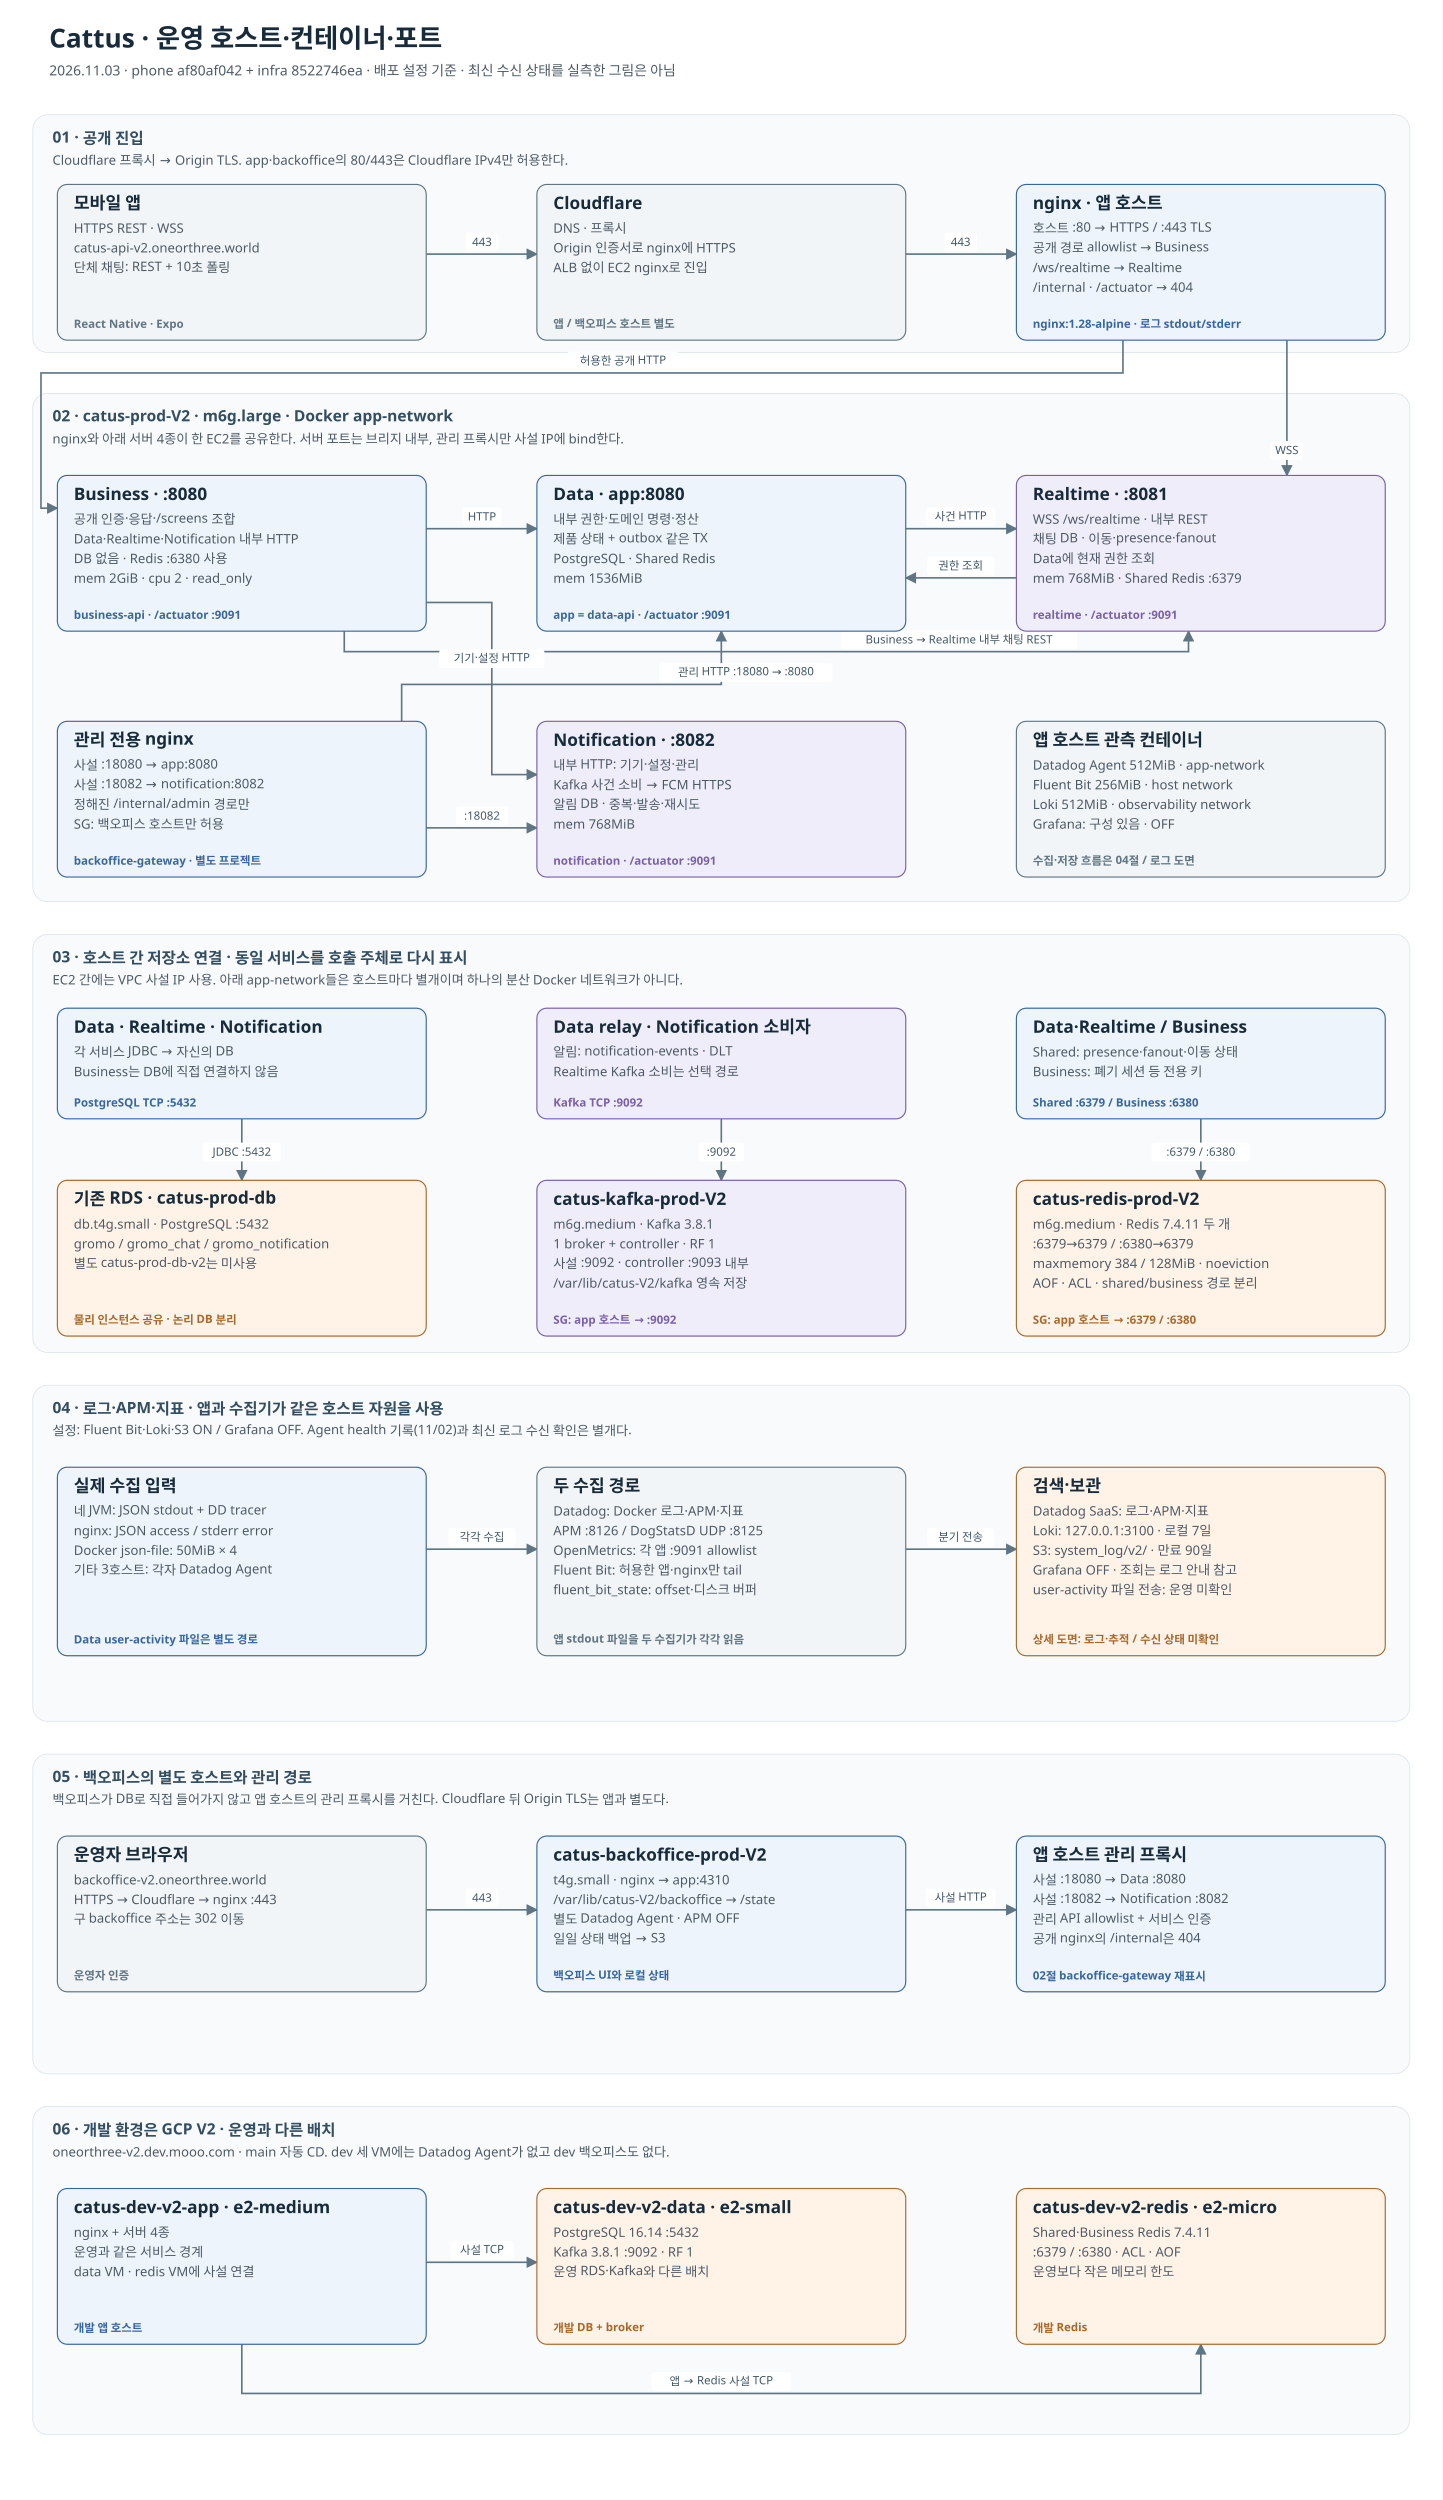
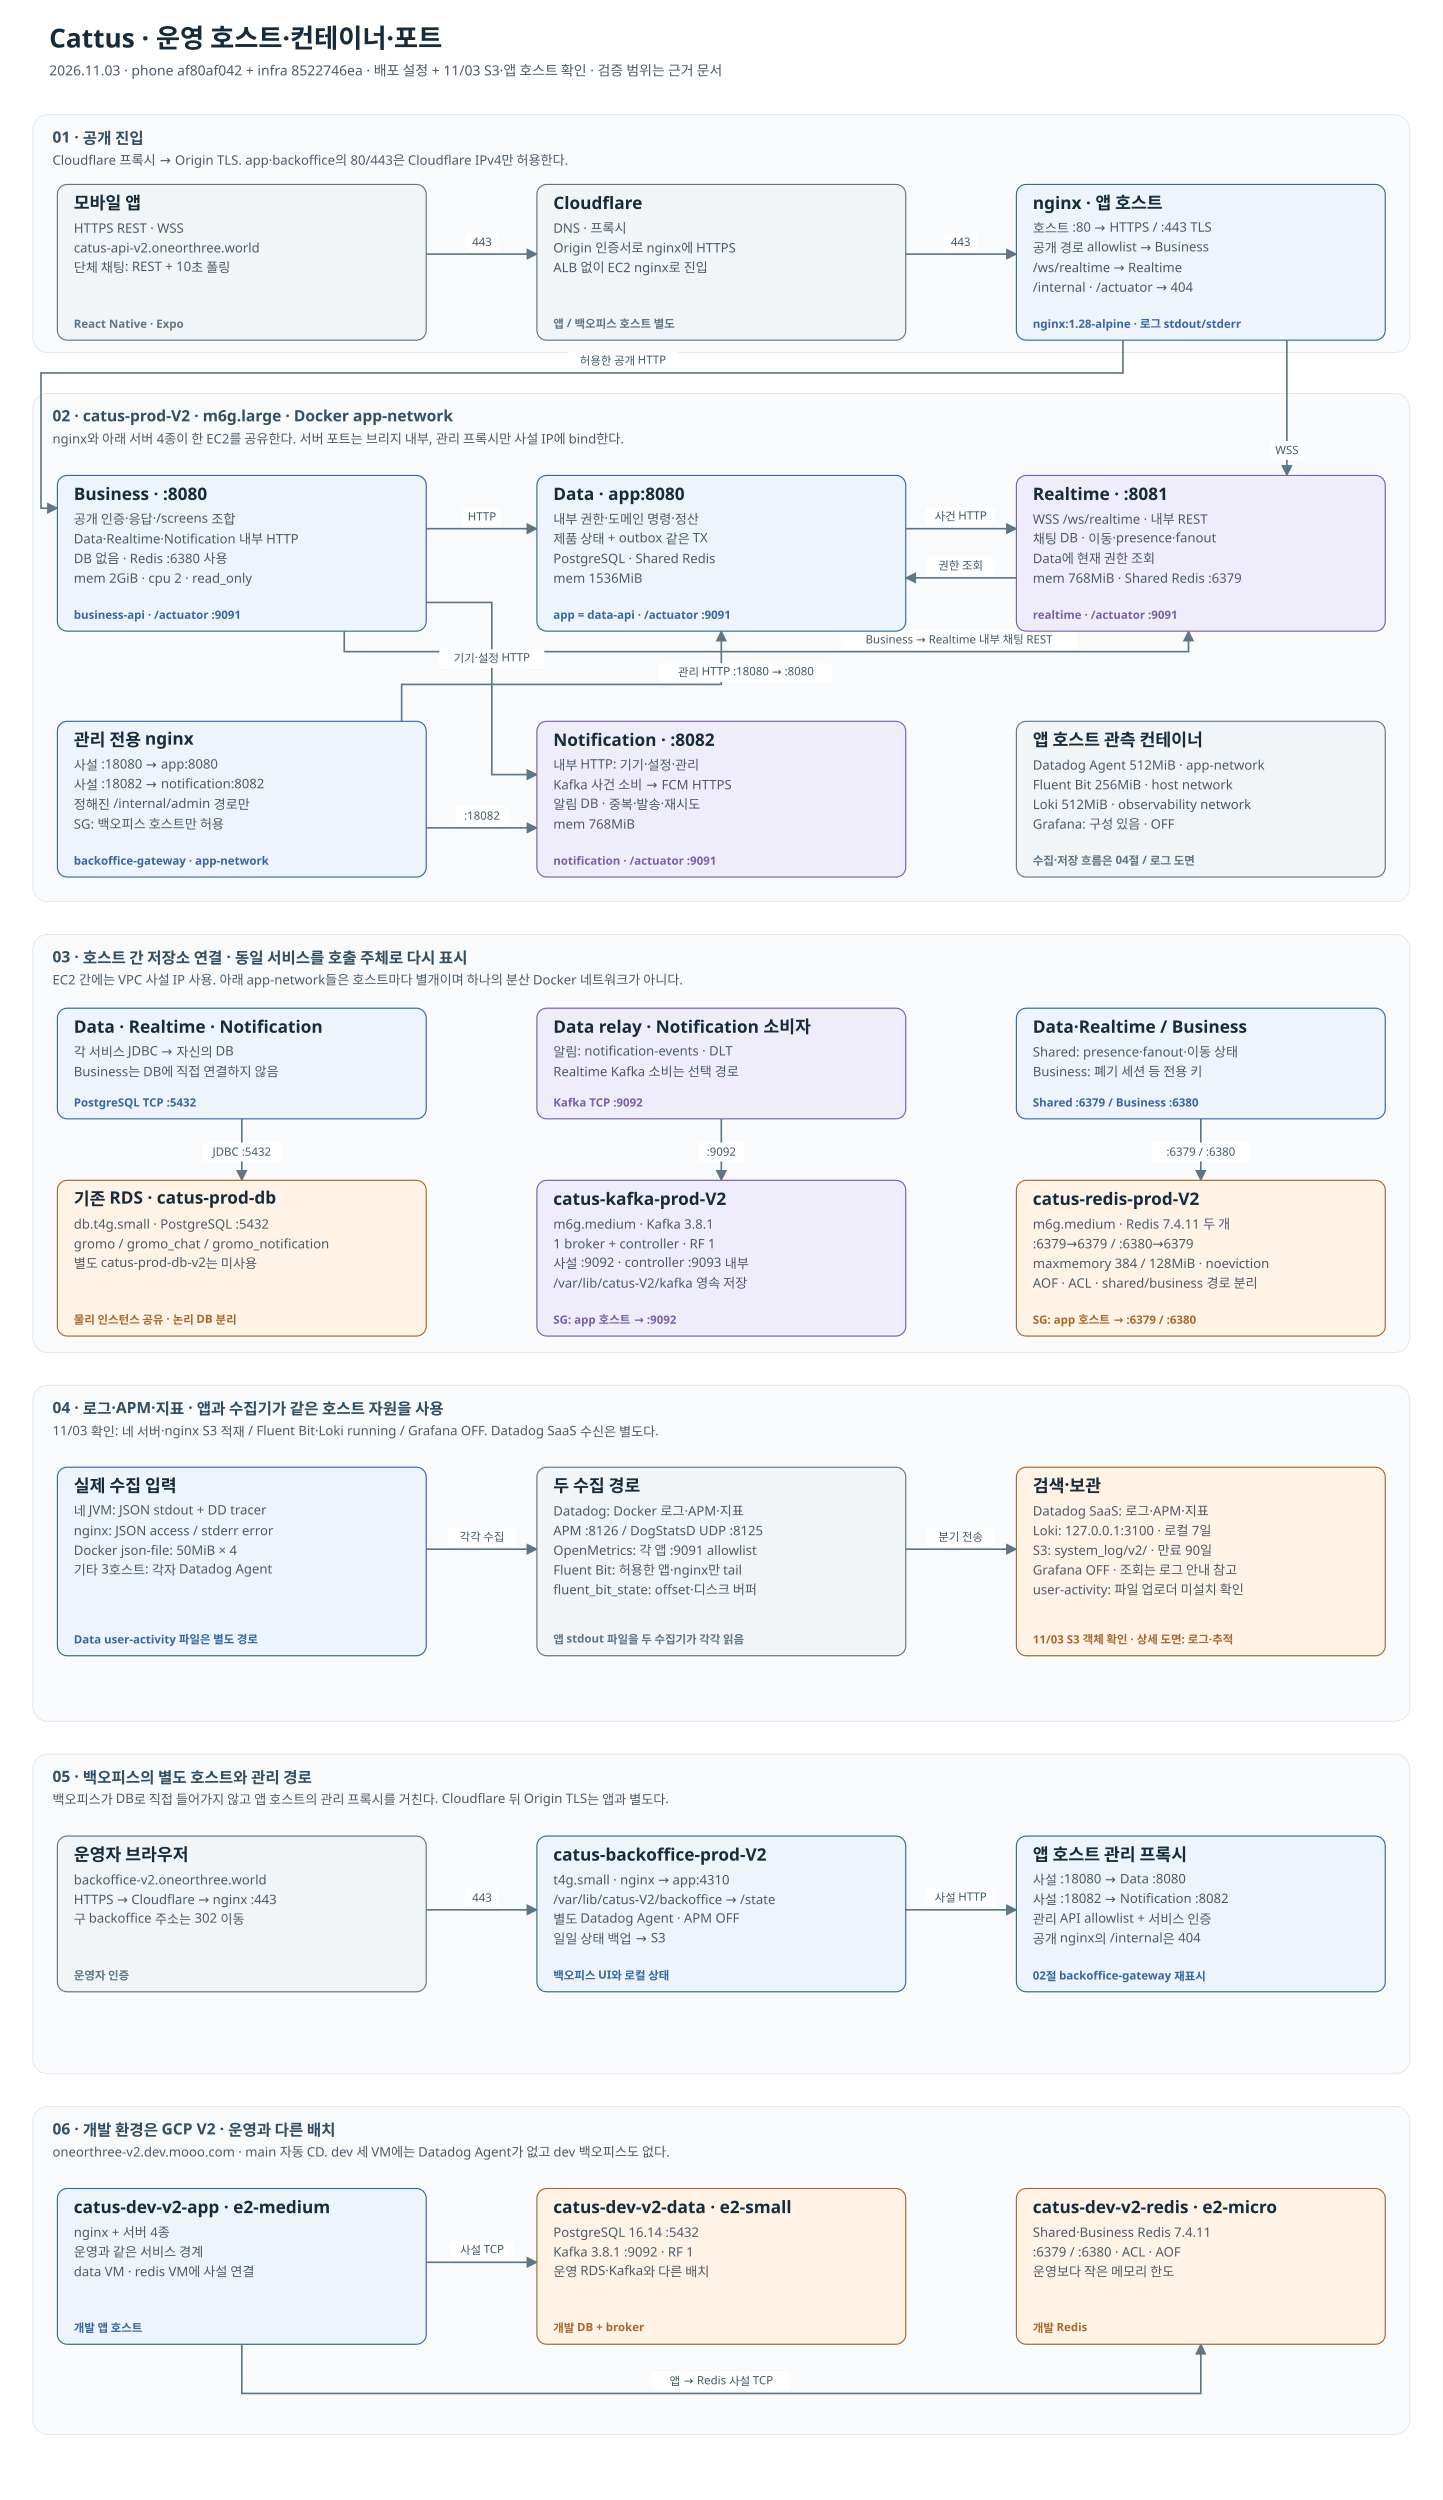
<svg xmlns="http://www.w3.org/2000/svg" width="1760" height="3050" viewBox="0 0 1760 3050" role="img" aria-labelledby="diagramTitle diagramDesc">
  <defs>
    <marker id="arrow" viewBox="0 0 10 10" refX="9" refY="5" markerWidth="7" markerHeight="7" orient="auto-start-reverse">
      <path d="M 0 0 L 10 5 L 0 10 z" fill="#607583" />
    </marker>
  </defs>
  <g font-family="Apple SD Gothic Neo, Noto Sans KR, sans-serif">
    <rect width="1760" height="3050" fill="#ffffff" />
    <text x="60" y="58" font-size="32" fill="#172b3a" font-weight="700">Cattus · 운영 호스트·컨테이너·포트</text>
-     <text x="60" y="92" font-size="17" fill="#4d5a66" font-weight="400">2026.11.03 · phone af80af042 + infra 8522746ea · 배포 설정 기준 · 최신 수신 상태를 실측한 그림은 아님</text>
+     <text x="60" y="92" font-size="17" fill="#4d5a66" font-weight="400">2026.11.03 · phone af80af042 + infra 8522746ea · 배포 설정 + 11/03 S3·앱 호스트 확인 · 검증 범위는 근거 문서</text>
    <rect x="40" y="140" width="1680" height="290" rx="18" fill="#f8fafc" stroke="#dce4eb" />
    <text x="64" y="174" font-size="19" fill="#334d61" font-weight="700">01 · 공개 진입</text>
    <text x="64" y="201" font-size="16" fill="#4d5a66" font-weight="400">Cloudflare 프록시 → Origin TLS. app·backoffice의 80/443은 Cloudflare IPv4만 허용한다.</text>
    <rect x="40" y="480" width="1680" height="620" rx="18" fill="#f8fafc" stroke="#dce4eb" />
    <text x="64" y="514" font-size="19" fill="#334d61" font-weight="700">02 · catus-prod-V2 · m6g.large · Docker app-network</text>
    <text x="64" y="541" font-size="16" fill="#4d5a66" font-weight="400">nginx와 아래 서버 4종이 한 EC2를 공유한다. 서버 포트는 브리지 내부, 관리 프록시만 사설 IP에 bind한다.</text>
    <rect x="40" y="1140" width="1680" height="510" rx="18" fill="#f8fafc" stroke="#dce4eb" />
    <text x="64" y="1174" font-size="19" fill="#334d61" font-weight="700">03 · 호스트 간 저장소 연결 · 동일 서비스를 호출 주체로 다시 표시</text>
    <text x="64" y="1201" font-size="16" fill="#4d5a66" font-weight="400">EC2 간에는 VPC 사설 IP 사용. 아래 app-network들은 호스트마다 별개이며 하나의 분산 Docker 네트워크가 아니다.</text>
    <rect x="40" y="1690" width="1680" height="410" rx="18" fill="#f8fafc" stroke="#dce4eb" />
    <text x="64" y="1724" font-size="19" fill="#334d61" font-weight="700">04 · 로그·APM·지표 · 앱과 수집기가 같은 호스트 자원을 사용</text>
-     <text x="64" y="1751" font-size="16" fill="#4d5a66" font-weight="400">설정: Fluent Bit·Loki·S3 ON / Grafana OFF. Agent health 기록(11/02)과 최신 로그 수신 확인은 별개다.</text>
+     <text x="64" y="1751" font-size="16" fill="#4d5a66" font-weight="400">11/03 확인: 네 서버·nginx S3 적재 / Fluent Bit·Loki running / Grafana OFF. Datadog SaaS 수신은 별도다.</text>
    <rect x="40" y="2140" width="1680" height="390" rx="18" fill="#f8fafc" stroke="#dce4eb" />
    <text x="64" y="2174" font-size="19" fill="#334d61" font-weight="700">05 · 백오피스의 별도 호스트와 관리 경로</text>
    <text x="64" y="2201" font-size="16" fill="#4d5a66" font-weight="400">백오피스가 DB로 직접 들어가지 않고 앱 호스트의 관리 프록시를 거친다. Cloudflare 뒤 Origin TLS는 앱과 별도다.</text>
    <rect x="40" y="2570" width="1680" height="400" rx="18" fill="#f8fafc" stroke="#dce4eb" />
    <text x="64" y="2604" font-size="19" fill="#334d61" font-weight="700">06 · 개발 환경은 GCP V2 · 운영과 다른 배치</text>
    <text x="64" y="2631" font-size="16" fill="#4d5a66" font-weight="400">oneorthree-v2.dev.mooo.com · main 자동 CD. dev 세 VM에는 Datadog Agent가 없고 dev 백오피스도 없다.</text>
    <g data-cell-id="internet">
      <path d="M 520 310 L 655 310" fill="none" stroke="#607583" stroke-width="2" marker-end="url(#arrow)" />
      <rect x="568.0" y="284" width="40.0" height="23" rx="4" fill="#ffffff" />
      <text x="588" y="300" font-size="14" text-anchor="middle" fill="#405768">443</text>
    </g>
    <g data-cell-id="origin">
      <path d="M 1105 310 L 1240 310" fill="none" stroke="#607583" stroke-width="2" marker-end="url(#arrow)" />
      <rect x="1152.0" y="284" width="40.0" height="23" rx="4" fill="#ffffff" />
      <text x="1172" y="300" font-size="14" text-anchor="middle" fill="#405768">443</text>
    </g>
    <g data-cell-id="publicHttp">
      <path d="M 1370 415 L 1370 455 L 50 455 L 50 620 L 70 620" fill="none" stroke="#607583" stroke-width="2" marker-end="url(#arrow)" />
      <rect x="691.75" y="429" width="136.5" height="23" rx="4" fill="#ffffff" />
      <text x="760" y="445" font-size="14" text-anchor="middle" fill="#405768">허용한 공개 HTTP</text>
    </g>
    <g data-cell-id="publicWs">
      <path d="M 1570 415 L 1570 580" fill="none" stroke="#607583" stroke-width="2" marker-end="url(#arrow)" />
      <rect x="1550.0" y="538" width="40.0" height="23" rx="4" fill="#ffffff" />
      <text x="1570" y="554" font-size="14" text-anchor="middle" fill="#405768">WSS</text>
    </g>
    <g data-cell-id="bizData">
      <path d="M 520 645 L 655 645" fill="none" stroke="#607583" stroke-width="2" marker-end="url(#arrow)" />
      <rect x="564.0" y="619" width="48.0" height="23" rx="4" fill="#ffffff" />
      <text x="588" y="635" font-size="14" text-anchor="middle" fill="#405768">HTTP</text>
    </g>
    <g data-cell-id="bizChat">
      <path d="M 420 770 L 420 795 L 1450 795 L 1450 770" fill="none" stroke="#607583" stroke-width="2" marker-end="url(#arrow)" />
      <rect x="1025.75" y="769" width="288.5" height="23" rx="4" fill="#ffffff" />
      <text x="1170" y="785" font-size="14" text-anchor="middle" fill="#405768">Business → Realtime 내부 채팅 REST</text>
    </g>
    <g data-cell-id="dataEvents">
      <path d="M 1105 645 L 1240 645" fill="none" stroke="#607583" stroke-width="2" marker-end="url(#arrow)" />
      <rect x="1129.5" y="619" width="85.0" height="23" rx="4" fill="#ffffff" />
      <text x="1172" y="635" font-size="14" text-anchor="middle" fill="#405768">사건 HTTP</text>
    </g>
    <g data-cell-id="realtimeAuth">
      <path d="M 1240 705 L 1105 705" fill="none" stroke="#607583" stroke-width="2" marker-end="url(#arrow)" />
      <rect x="1131.0" y="679" width="82.0" height="23" rx="4" fill="#ffffff" />
      <text x="1172" y="695" font-size="14" text-anchor="middle" fill="#405768">권한 조회</text>
    </g>
    <g data-cell-id="bizNoti">
      <path d="M 520 735 L 600 735 L 600 945 L 655 945" fill="none" stroke="#607583" stroke-width="2" marker-end="url(#arrow)" />
      <rect x="535.75" y="792" width="128.5" height="23" rx="4" fill="#ffffff" />
      <text x="600" y="808" font-size="14" text-anchor="middle" fill="#405768">기기·설정 HTTP</text>
    </g>
    <g data-cell-id="adminData">
      <path d="M 490 880 L 490 835 L 880 835 L 880 770" fill="none" stroke="#607583" stroke-width="2" marker-end="url(#arrow)" />
      <rect x="804.25" y="809" width="211.5" height="23" rx="4" fill="#ffffff" />
      <text x="910" y="825" font-size="14" text-anchor="middle" fill="#405768">관리 HTTP :18080 → :8080</text>
    </g>
    <g data-cell-id="adminNoti">
      <path d="M 520 1010 L 655 1010" fill="none" stroke="#607583" stroke-width="2" marker-end="url(#arrow)" />
      <rect x="556.0" y="984" width="64.0" height="23" rx="4" fill="#ffffff" />
      <text x="588" y="1000" font-size="14" text-anchor="middle" fill="#405768">:18082</text>
    </g>
    <g data-cell-id="jdbc">
      <path d="M 295 1365 L 295 1440" fill="none" stroke="#607583" stroke-width="2" marker-end="url(#arrow)" />
      <rect x="247.0" y="1394" width="96.0" height="23" rx="4" fill="#ffffff" />
      <text x="295" y="1410" font-size="14" text-anchor="middle" fill="#405768">JDBC :5432</text>
    </g>
    <g data-cell-id="broker">
      <path d="M 880 1365 L 880 1440" fill="none" stroke="#607583" stroke-width="2" marker-end="url(#arrow)" />
      <rect x="852.0" y="1394" width="56.0" height="23" rx="4" fill="#ffffff" />
      <text x="880" y="1410" font-size="14" text-anchor="middle" fill="#405768">:9092</text>
    </g>
    <g data-cell-id="redisTcp">
      <path d="M 1465 1365 L 1465 1440" fill="none" stroke="#607583" stroke-width="2" marker-end="url(#arrow)" />
      <rect x="1405.0" y="1394" width="120.0" height="23" rx="4" fill="#ffffff" />
      <text x="1465" y="1410" font-size="14" text-anchor="middle" fill="#405768">:6379 / :6380</text>
    </g>
    <g data-cell-id="collectLogs">
      <path d="M 520 1890 L 655 1890" fill="none" stroke="#607583" stroke-width="2" marker-end="url(#arrow)" />
      <rect x="547.0" y="1864" width="82.0" height="23" rx="4" fill="#ffffff" />
      <text x="588" y="1880" font-size="14" text-anchor="middle" fill="#405768">각각 수집</text>
    </g>
    <g data-cell-id="storeLogs">
      <path d="M 1105 1890 L 1240 1890" fill="none" stroke="#607583" stroke-width="2" marker-end="url(#arrow)" />
      <rect x="1131.0" y="1864" width="82.0" height="23" rx="4" fill="#ffffff" />
      <text x="1172" y="1880" font-size="14" text-anchor="middle" fill="#405768">분기 전송</text>
    </g>
    <g data-cell-id="consoleWeb">
      <path d="M 520 2330 L 655 2330" fill="none" stroke="#607583" stroke-width="2" marker-end="url(#arrow)" />
      <rect x="568.0" y="2304" width="40.0" height="23" rx="4" fill="#ffffff" />
      <text x="588" y="2320" font-size="14" text-anchor="middle" fill="#405768">443</text>
    </g>
    <g data-cell-id="consoleInternal">
      <path d="M 1105 2330 L 1240 2330" fill="none" stroke="#607583" stroke-width="2" marker-end="url(#arrow)" />
      <rect x="1129.5" y="2304" width="85.0" height="23" rx="4" fill="#ffffff" />
      <text x="1172" y="2320" font-size="14" text-anchor="middle" fill="#405768">사설 HTTP</text>
    </g>
    <g data-cell-id="devDb">
      <path d="M 520 2760 L 655 2760" fill="none" stroke="#607583" stroke-width="2" marker-end="url(#arrow)" />
      <rect x="549.5" y="2734" width="77.0" height="23" rx="4" fill="#ffffff" />
      <text x="588" y="2750" font-size="14" text-anchor="middle" fill="#405768">사설 TCP</text>
    </g>
    <g data-cell-id="devRedisTcp">
      <path d="M 295 2860 L 295 2920 L 1465 2920 L 1465 2860" fill="none" stroke="#607583" stroke-width="2" marker-end="url(#arrow)" />
      <rect x="795.0" y="2894" width="170.0" height="23" rx="4" fill="#ffffff" />
      <text x="880" y="2910" font-size="14" text-anchor="middle" fill="#405768">앱 → Redis 사설 TCP</text>
    </g>
    <g data-cell-id="client">
      <rect x="70" y="225" width="450" height="190" rx="12" fill="#f2f5f7" stroke="#607583" stroke-width="1.4" />
      <text x="90" y="255" font-size="21" fill="#172b3a" font-weight="700">모바일 앱</text>
      <text x="90" y="284" font-size="16" fill="#4d5a66" font-weight="400">HTTPS REST · WSS</text>
      <text x="90" y="308" font-size="16" fill="#4d5a66" font-weight="400">catus-api-v2.oneorthree.world</text>
      <text x="90" y="332" font-size="16" fill="#4d5a66" font-weight="400">단체 채팅: REST + 10초 폴링</text>
      <text x="90" y="400" font-size="14" fill="#607583" font-weight="700">React Native · Expo</text>
    </g>
    <g data-cell-id="cf">
      <rect x="655" y="225" width="450" height="190" rx="12" fill="#f2f5f7" stroke="#607583" stroke-width="1.4" />
      <text x="675" y="255" font-size="21" fill="#172b3a" font-weight="700">Cloudflare</text>
      <text x="675" y="284" font-size="16" fill="#4d5a66" font-weight="400">DNS · 프록시</text>
      <text x="675" y="308" font-size="16" fill="#4d5a66" font-weight="400">Origin 인증서로 nginx에 HTTPS</text>
      <text x="675" y="332" font-size="16" fill="#4d5a66" font-weight="400">ALB 없이 EC2 nginx로 진입</text>
      <text x="675" y="400" font-size="14" fill="#607583" font-weight="700">앱 / 백오피스 호스트 별도</text>
    </g>
    <g data-cell-id="nginx">
      <rect x="1240" y="225" width="450" height="190" rx="12" fill="#edf4fc" stroke="#3866a0" stroke-width="1.4" />
      <text x="1260" y="255" font-size="21" fill="#172b3a" font-weight="700">nginx · 앱 호스트</text>
      <text x="1260" y="284" font-size="16" fill="#4d5a66" font-weight="400">호스트 :80 → HTTPS / :443 TLS</text>
      <text x="1260" y="308" font-size="16" fill="#4d5a66" font-weight="400">공개 경로 allowlist → Business</text>
      <text x="1260" y="332" font-size="16" fill="#4d5a66" font-weight="400">/ws/realtime → Realtime</text>
      <text x="1260" y="356" font-size="16" fill="#4d5a66" font-weight="400">/internal · /actuator → 404</text>
      <text x="1260" y="400" font-size="14" fill="#3866a0" font-weight="700">nginx:1.28-alpine · 로그 stdout/stderr</text>
    </g>
    <g data-cell-id="business">
      <rect x="70" y="580" width="450" height="190" rx="12" fill="#edf4fc" stroke="#3866a0" stroke-width="1.4" />
      <text x="90" y="610" font-size="21" fill="#172b3a" font-weight="700">Business · :8080</text>
      <text x="90" y="639" font-size="16" fill="#4d5a66" font-weight="400">공개 인증·응답·/screens 조합</text>
      <text x="90" y="663" font-size="16" fill="#4d5a66" font-weight="400">Data·Realtime·Notification 내부 HTTP</text>
      <text x="90" y="687" font-size="16" fill="#4d5a66" font-weight="400">DB 없음 · Redis :6380 사용</text>
      <text x="90" y="711" font-size="16" fill="#4d5a66" font-weight="400">mem 2GiB · cpu 2 · read_only</text>
      <text x="90" y="755" font-size="14" fill="#3866a0" font-weight="700">business-api · /actuator :9091</text>
    </g>
    <g data-cell-id="data">
      <rect x="655" y="580" width="450" height="190" rx="12" fill="#edf4fc" stroke="#3866a0" stroke-width="1.4" />
      <text x="675" y="610" font-size="21" fill="#172b3a" font-weight="700">Data · app:8080</text>
      <text x="675" y="639" font-size="16" fill="#4d5a66" font-weight="400">내부 권한·도메인 명령·정산</text>
      <text x="675" y="663" font-size="16" fill="#4d5a66" font-weight="400">제품 상태 + outbox 같은 TX</text>
      <text x="675" y="687" font-size="16" fill="#4d5a66" font-weight="400">PostgreSQL · Shared Redis</text>
      <text x="675" y="711" font-size="16" fill="#4d5a66" font-weight="400">mem 1536MiB</text>
      <text x="675" y="755" font-size="14" fill="#3866a0" font-weight="700">app = data-api · /actuator :9091</text>
    </g>
    <g data-cell-id="realtime">
      <rect x="1240" y="580" width="450" height="190" rx="12" fill="#f0edfb" stroke="#7860aa" stroke-width="1.4" />
      <text x="1260" y="610" font-size="21" fill="#172b3a" font-weight="700">Realtime · :8081</text>
      <text x="1260" y="639" font-size="16" fill="#4d5a66" font-weight="400">WSS /ws/realtime · 내부 REST</text>
      <text x="1260" y="663" font-size="16" fill="#4d5a66" font-weight="400">채팅 DB · 이동·presence·fanout</text>
      <text x="1260" y="687" font-size="16" fill="#4d5a66" font-weight="400">Data에 현재 권한 조회</text>
      <text x="1260" y="711" font-size="16" fill="#4d5a66" font-weight="400">mem 768MiB · Shared Redis :6379</text>
      <text x="1260" y="755" font-size="14" fill="#7860aa" font-weight="700">realtime · /actuator :9091</text>
    </g>
    <g data-cell-id="gateway">
      <rect x="70" y="880" width="450" height="190" rx="12" fill="#edf4fc" stroke="#3866a0" stroke-width="1.4" />
      <text x="90" y="910" font-size="21" fill="#172b3a" font-weight="700">관리 전용 nginx</text>
      <text x="90" y="939" font-size="16" fill="#4d5a66" font-weight="400">사설 :18080 → app:8080</text>
      <text x="90" y="963" font-size="16" fill="#4d5a66" font-weight="400">사설 :18082 → notification:8082</text>
      <text x="90" y="987" font-size="16" fill="#4d5a66" font-weight="400">정해진 /internal/admin 경로만</text>
      <text x="90" y="1011" font-size="16" fill="#4d5a66" font-weight="400">SG: 백오피스 호스트만 허용</text>
-       <text x="90" y="1055" font-size="14" fill="#3866a0" font-weight="700">backoffice-gateway · 별도 프로젝트</text>
+       <text x="90" y="1055" font-size="14" fill="#3866a0" font-weight="700">backoffice-gateway · app-network</text>
    </g>
    <g data-cell-id="notification">
      <rect x="655" y="880" width="450" height="190" rx="12" fill="#f0edfb" stroke="#7860aa" stroke-width="1.4" />
      <text x="675" y="910" font-size="21" fill="#172b3a" font-weight="700">Notification · :8082</text>
      <text x="675" y="939" font-size="16" fill="#4d5a66" font-weight="400">내부 HTTP: 기기·설정·관리</text>
      <text x="675" y="963" font-size="16" fill="#4d5a66" font-weight="400">Kafka 사건 소비 → FCM HTTPS</text>
      <text x="675" y="987" font-size="16" fill="#4d5a66" font-weight="400">알림 DB · 중복·발송·재시도</text>
      <text x="675" y="1011" font-size="16" fill="#4d5a66" font-weight="400">mem 768MiB</text>
      <text x="675" y="1055" font-size="14" fill="#7860aa" font-weight="700">notification · /actuator :9091</text>
    </g>
    <g data-cell-id="localObs">
      <rect x="1240" y="880" width="450" height="190" rx="12" fill="#f2f5f7" stroke="#607583" stroke-width="1.4" />
      <text x="1260" y="910" font-size="21" fill="#172b3a" font-weight="700">앱 호스트 관측 컨테이너</text>
      <text x="1260" y="939" font-size="16" fill="#4d5a66" font-weight="400">Datadog Agent 512MiB · app-network</text>
      <text x="1260" y="963" font-size="16" fill="#4d5a66" font-weight="400">Fluent Bit 256MiB · host network</text>
      <text x="1260" y="987" font-size="16" fill="#4d5a66" font-weight="400">Loki 512MiB · observability network</text>
      <text x="1260" y="1011" font-size="16" fill="#4d5a66" font-weight="400">Grafana: 구성 있음 · OFF</text>
      <text x="1260" y="1055" font-size="14" fill="#607583" font-weight="700">수집·저장 흐름은 04절 / 로그 도면</text>
    </g>
    <g data-cell-id="sqlClients">
      <rect x="70" y="1230" width="450" height="135" rx="12" fill="#edf4fc" stroke="#3866a0" stroke-width="1.4" />
      <text x="90" y="1260" font-size="21" fill="#172b3a" font-weight="700">Data · Realtime · Notification</text>
      <text x="90" y="1289" font-size="16" fill="#4d5a66" font-weight="400">각 서비스 JDBC → 자신의 DB</text>
      <text x="90" y="1313" font-size="16" fill="#4d5a66" font-weight="400">Business는 DB에 직접 연결하지 않음</text>
      <text x="90" y="1350" font-size="14" fill="#3866a0" font-weight="700">PostgreSQL TCP :5432</text>
    </g>
    <g data-cell-id="eventClients">
      <rect x="655" y="1230" width="450" height="135" rx="12" fill="#f0edfb" stroke="#7860aa" stroke-width="1.4" />
      <text x="675" y="1260" font-size="21" fill="#172b3a" font-weight="700">Data relay · Notification 소비자</text>
      <text x="675" y="1289" font-size="16" fill="#4d5a66" font-weight="400">알림: notification-events · DLT</text>
      <text x="675" y="1313" font-size="16" fill="#4d5a66" font-weight="400">Realtime Kafka 소비는 선택 경로</text>
      <text x="675" y="1350" font-size="14" fill="#7860aa" font-weight="700">Kafka TCP :9092</text>
    </g>
    <g data-cell-id="redisClients">
      <rect x="1240" y="1230" width="450" height="135" rx="12" fill="#edf4fc" stroke="#3866a0" stroke-width="1.4" />
      <text x="1260" y="1260" font-size="21" fill="#172b3a" font-weight="700">Data·Realtime / Business</text>
      <text x="1260" y="1289" font-size="16" fill="#4d5a66" font-weight="400">Shared: presence·fanout·이동 상태</text>
      <text x="1260" y="1313" font-size="16" fill="#4d5a66" font-weight="400">Business: 폐기 세션 등 전용 키</text>
      <text x="1260" y="1350" font-size="14" fill="#3866a0" font-weight="700">Shared :6379 / Business :6380</text>
    </g>
    <g data-cell-id="rds">
      <rect x="70" y="1440" width="450" height="190" rx="12" fill="#fff3e8" stroke="#a9682b" stroke-width="1.4" />
      <text x="90" y="1470" font-size="21" fill="#172b3a" font-weight="700">기존 RDS · catus-prod-db</text>
      <text x="90" y="1499" font-size="16" fill="#4d5a66" font-weight="400">db.t4g.small · PostgreSQL :5432</text>
      <text x="90" y="1523" font-size="16" fill="#4d5a66" font-weight="400">gromo / gromo_chat / gromo_notification</text>
      <text x="90" y="1547" font-size="16" fill="#4d5a66" font-weight="400">별도 catus-prod-db-v2는 미사용</text>
      <text x="90" y="1615" font-size="14" fill="#a9682b" font-weight="700">물리 인스턴스 공유 · 논리 DB 분리</text>
    </g>
    <g data-cell-id="kafka">
      <rect x="655" y="1440" width="450" height="190" rx="12" fill="#f0edfb" stroke="#7860aa" stroke-width="1.4" />
      <text x="675" y="1470" font-size="21" fill="#172b3a" font-weight="700">catus-kafka-prod-V2</text>
      <text x="675" y="1499" font-size="16" fill="#4d5a66" font-weight="400">m6g.medium · Kafka 3.8.1</text>
      <text x="675" y="1523" font-size="16" fill="#4d5a66" font-weight="400">1 broker + controller · RF 1</text>
      <text x="675" y="1547" font-size="16" fill="#4d5a66" font-weight="400">사설 :9092 · controller :9093 내부</text>
      <text x="675" y="1571" font-size="16" fill="#4d5a66" font-weight="400">/var/lib/catus-V2/kafka 영속 저장</text>
      <text x="675" y="1615" font-size="14" fill="#7860aa" font-weight="700">SG: app 호스트 → :9092</text>
    </g>
    <g data-cell-id="redis">
      <rect x="1240" y="1440" width="450" height="190" rx="12" fill="#fff3e8" stroke="#a9682b" stroke-width="1.4" />
      <text x="1260" y="1470" font-size="21" fill="#172b3a" font-weight="700">catus-redis-prod-V2</text>
      <text x="1260" y="1499" font-size="16" fill="#4d5a66" font-weight="400">m6g.medium · Redis 7.4.11 두 개</text>
      <text x="1260" y="1523" font-size="16" fill="#4d5a66" font-weight="400">:6379→6379 / :6380→6379</text>
      <text x="1260" y="1547" font-size="16" fill="#4d5a66" font-weight="400">maxmemory 384 / 128MiB · noeviction</text>
      <text x="1260" y="1571" font-size="16" fill="#4d5a66" font-weight="400">AOF · ACL · shared/business 경로 분리</text>
      <text x="1260" y="1615" font-size="14" fill="#a9682b" font-weight="700">SG: app 호스트 → :6379 / :6380</text>
    </g>
    <g data-cell-id="sources">
      <rect x="70" y="1790" width="450" height="230" rx="12" fill="#edf4fc" stroke="#3866a0" stroke-width="1.4" />
      <text x="90" y="1820" font-size="21" fill="#172b3a" font-weight="700">실제 수집 입력</text>
      <text x="90" y="1849" font-size="16" fill="#4d5a66" font-weight="400">네 JVM: JSON stdout + DD tracer</text>
      <text x="90" y="1873" font-size="16" fill="#4d5a66" font-weight="400">nginx: JSON access / stderr error</text>
      <text x="90" y="1897" font-size="16" fill="#4d5a66" font-weight="400">Docker json-file: 50MiB × 4</text>
      <text x="90" y="1921" font-size="16" fill="#4d5a66" font-weight="400">기타 3호스트: 각자 Datadog Agent</text>
      <text x="90" y="2005" font-size="14" fill="#3866a0" font-weight="700">Data user-activity 파일은 별도 경로</text>
    </g>
    <g data-cell-id="collectors">
      <rect x="655" y="1790" width="450" height="230" rx="12" fill="#f2f5f7" stroke="#607583" stroke-width="1.4" />
      <text x="675" y="1820" font-size="21" fill="#172b3a" font-weight="700">두 수집 경로</text>
      <text x="675" y="1849" font-size="16" fill="#4d5a66" font-weight="400">Datadog: Docker 로그·APM·지표</text>
      <text x="675" y="1873" font-size="16" fill="#4d5a66" font-weight="400">APM :8126 / DogStatsD UDP :8125</text>
      <text x="675" y="1897" font-size="16" fill="#4d5a66" font-weight="400">OpenMetrics: 각 앱 :9091 allowlist</text>
      <text x="675" y="1921" font-size="16" fill="#4d5a66" font-weight="400">Fluent Bit: 허용한 앱·nginx만 tail</text>
      <text x="675" y="1945" font-size="16" fill="#4d5a66" font-weight="400">fluent_bit_state: offset·디스크 버퍼</text>
      <text x="675" y="2005" font-size="14" fill="#607583" font-weight="700">앱 stdout 파일을 두 수집기가 각각 읽음</text>
    </g>
    <g data-cell-id="sinks">
      <rect x="1240" y="1790" width="450" height="230" rx="12" fill="#fff3e8" stroke="#a9682b" stroke-width="1.4" />
      <text x="1260" y="1820" font-size="21" fill="#172b3a" font-weight="700">검색·보관</text>
      <text x="1260" y="1849" font-size="16" fill="#4d5a66" font-weight="400">Datadog SaaS: 로그·APM·지표</text>
      <text x="1260" y="1873" font-size="16" fill="#4d5a66" font-weight="400">Loki: 127.0.0.1:3100 · 로컬 7일</text>
      <text x="1260" y="1897" font-size="16" fill="#4d5a66" font-weight="400">S3: system_log/v2/ · 만료 90일</text>
      <text x="1260" y="1921" font-size="16" fill="#4d5a66" font-weight="400">Grafana OFF · 조회는 로그 안내 참고</text>
-       <text x="1260" y="1945" font-size="16" fill="#4d5a66" font-weight="400">user-activity 파일 전송: 운영 미확인</text>
-       <text x="1260" y="2005" font-size="14" fill="#a9682b" font-weight="700">상세 도면: 로그·추적 / 수신 상태 미확인</text>
+       <text x="1260" y="1945" font-size="16" fill="#4d5a66" font-weight="400">user-activity: 파일 업로더 미설치 확인</text>
+       <text x="1260" y="2005" font-size="14" fill="#a9682b" font-weight="700">11/03 S3 객체 확인 · 상세 도면: 로그·추적</text>
    </g>
    <g data-cell-id="operator">
      <rect x="70" y="2240" width="450" height="190" rx="12" fill="#f2f5f7" stroke="#607583" stroke-width="1.4" />
      <text x="90" y="2270" font-size="21" fill="#172b3a" font-weight="700">운영자 브라우저</text>
      <text x="90" y="2299" font-size="16" fill="#4d5a66" font-weight="400">backoffice-v2.oneorthree.world</text>
      <text x="90" y="2323" font-size="16" fill="#4d5a66" font-weight="400">HTTPS → Cloudflare → nginx :443</text>
      <text x="90" y="2347" font-size="16" fill="#4d5a66" font-weight="400">구 backoffice 주소는 302 이동</text>
      <text x="90" y="2415" font-size="14" fill="#607583" font-weight="700">운영자 인증</text>
    </g>
    <g data-cell-id="backoffice">
      <rect x="655" y="2240" width="450" height="190" rx="12" fill="#edf4fc" stroke="#3866a0" stroke-width="1.4" />
      <text x="675" y="2270" font-size="21" fill="#172b3a" font-weight="700">catus-backoffice-prod-V2</text>
      <text x="675" y="2299" font-size="16" fill="#4d5a66" font-weight="400">t4g.small · nginx → app:4310</text>
      <text x="675" y="2323" font-size="16" fill="#4d5a66" font-weight="400">/var/lib/catus-V2/backoffice → /state</text>
      <text x="675" y="2347" font-size="16" fill="#4d5a66" font-weight="400">별도 Datadog Agent · APM OFF</text>
      <text x="675" y="2371" font-size="16" fill="#4d5a66" font-weight="400">일일 상태 백업 → S3</text>
      <text x="675" y="2415" font-size="14" fill="#3866a0" font-weight="700">백오피스 UI와 로컬 상태</text>
    </g>
    <g data-cell-id="adminTargets">
      <rect x="1240" y="2240" width="450" height="190" rx="12" fill="#edf4fc" stroke="#3866a0" stroke-width="1.4" />
      <text x="1260" y="2270" font-size="21" fill="#172b3a" font-weight="700">앱 호스트 관리 프록시</text>
      <text x="1260" y="2299" font-size="16" fill="#4d5a66" font-weight="400">사설 :18080 → Data :8080</text>
      <text x="1260" y="2323" font-size="16" fill="#4d5a66" font-weight="400">사설 :18082 → Notification :8082</text>
      <text x="1260" y="2347" font-size="16" fill="#4d5a66" font-weight="400">관리 API allowlist + 서비스 인증</text>
      <text x="1260" y="2371" font-size="16" fill="#4d5a66" font-weight="400">공개 nginx의 /internal은 404</text>
      <text x="1260" y="2415" font-size="14" fill="#3866a0" font-weight="700">02절 backoffice-gateway 재표시</text>
    </g>
    <g data-cell-id="devApp">
      <rect x="70" y="2670" width="450" height="190" rx="12" fill="#edf4fc" stroke="#3866a0" stroke-width="1.4" />
      <text x="90" y="2700" font-size="21" fill="#172b3a" font-weight="700">catus-dev-v2-app · e2-medium</text>
      <text x="90" y="2729" font-size="16" fill="#4d5a66" font-weight="400">nginx + 서버 4종</text>
      <text x="90" y="2753" font-size="16" fill="#4d5a66" font-weight="400">운영과 같은 서비스 경계</text>
      <text x="90" y="2777" font-size="16" fill="#4d5a66" font-weight="400">data VM · redis VM에 사설 연결</text>
      <text x="90" y="2845" font-size="14" fill="#3866a0" font-weight="700">개발 앱 호스트</text>
    </g>
    <g data-cell-id="devData">
      <rect x="655" y="2670" width="450" height="190" rx="12" fill="#fff3e8" stroke="#a9682b" stroke-width="1.4" />
      <text x="675" y="2700" font-size="21" fill="#172b3a" font-weight="700">catus-dev-v2-data · e2-small</text>
      <text x="675" y="2729" font-size="16" fill="#4d5a66" font-weight="400">PostgreSQL 16.14 :5432</text>
      <text x="675" y="2753" font-size="16" fill="#4d5a66" font-weight="400">Kafka 3.8.1 :9092 · RF 1</text>
      <text x="675" y="2777" font-size="16" fill="#4d5a66" font-weight="400">운영 RDS·Kafka와 다른 배치</text>
      <text x="675" y="2845" font-size="14" fill="#a9682b" font-weight="700">개발 DB + broker</text>
    </g>
    <g data-cell-id="devRedis">
      <rect x="1240" y="2670" width="450" height="190" rx="12" fill="#fff3e8" stroke="#a9682b" stroke-width="1.4" />
      <text x="1260" y="2700" font-size="21" fill="#172b3a" font-weight="700">catus-dev-v2-redis · e2-micro</text>
      <text x="1260" y="2729" font-size="16" fill="#4d5a66" font-weight="400">Shared·Business Redis 7.4.11</text>
      <text x="1260" y="2753" font-size="16" fill="#4d5a66" font-weight="400">:6379 / :6380 · ACL · AOF</text>
      <text x="1260" y="2777" font-size="16" fill="#4d5a66" font-weight="400">운영보다 작은 메모리 한도</text>
      <text x="1260" y="2845" font-size="14" fill="#a9682b" font-weight="700">개발 Redis</text>
    </g>
  </g>
</svg>
